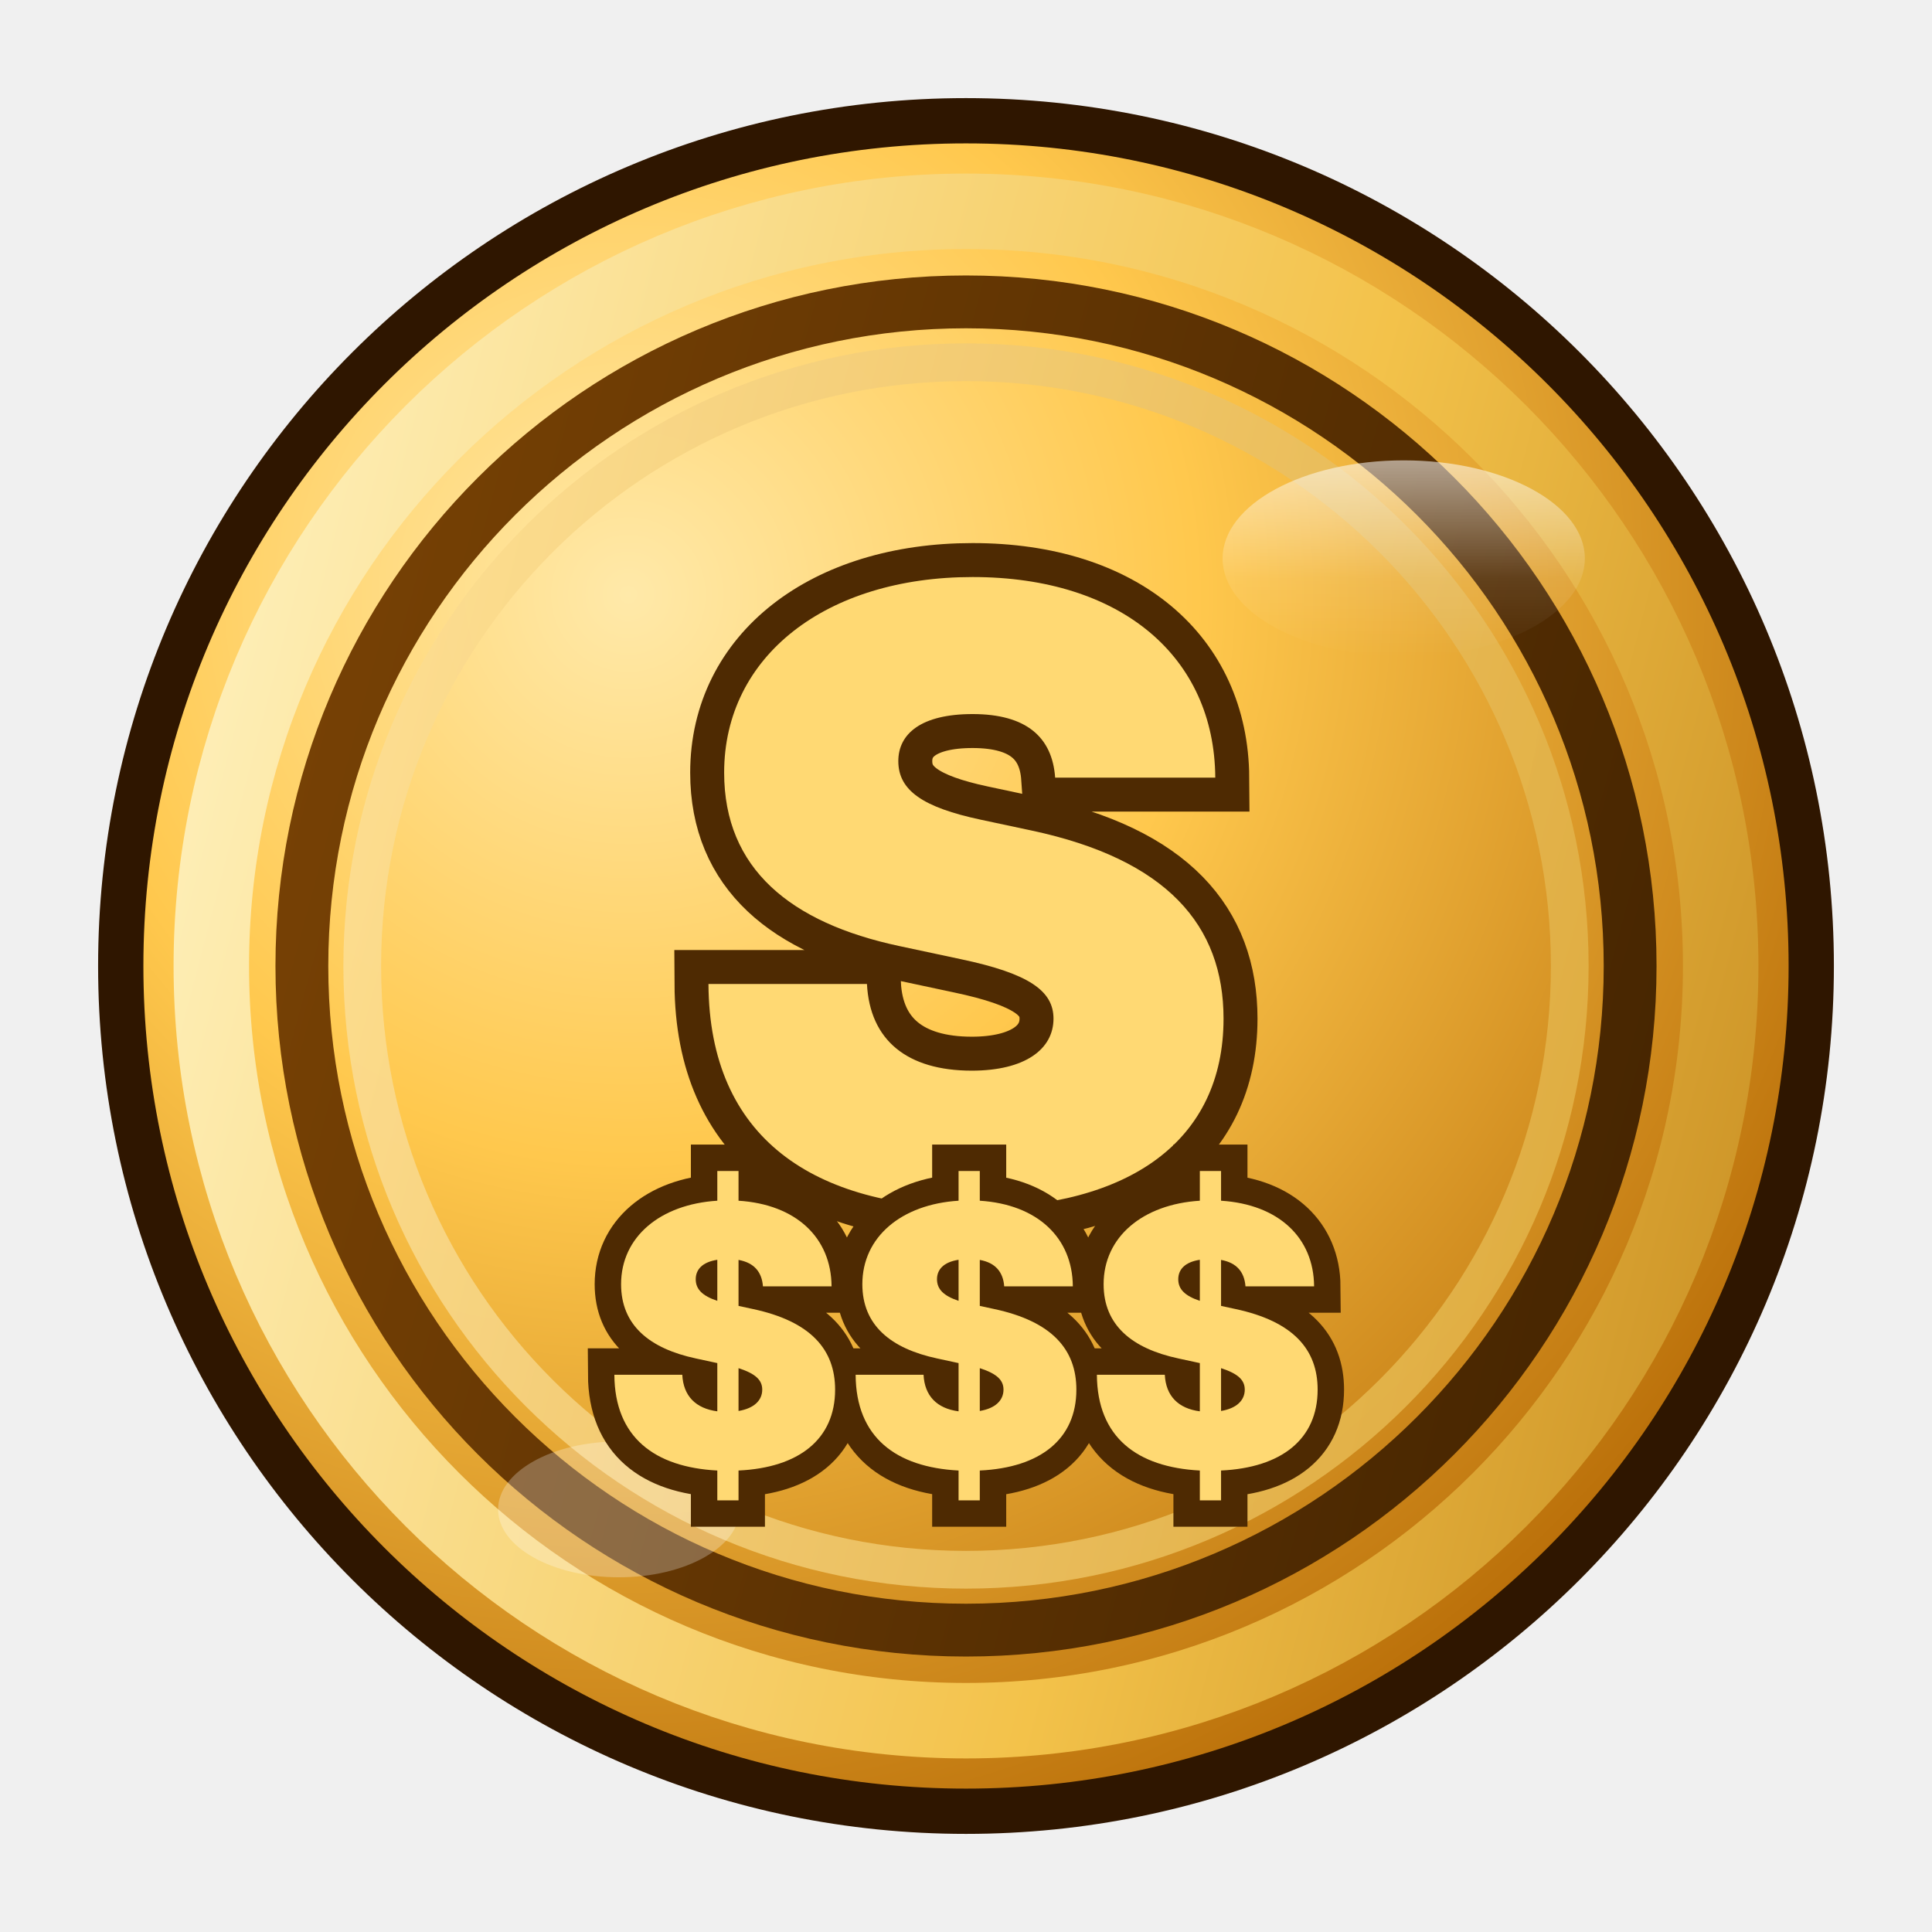
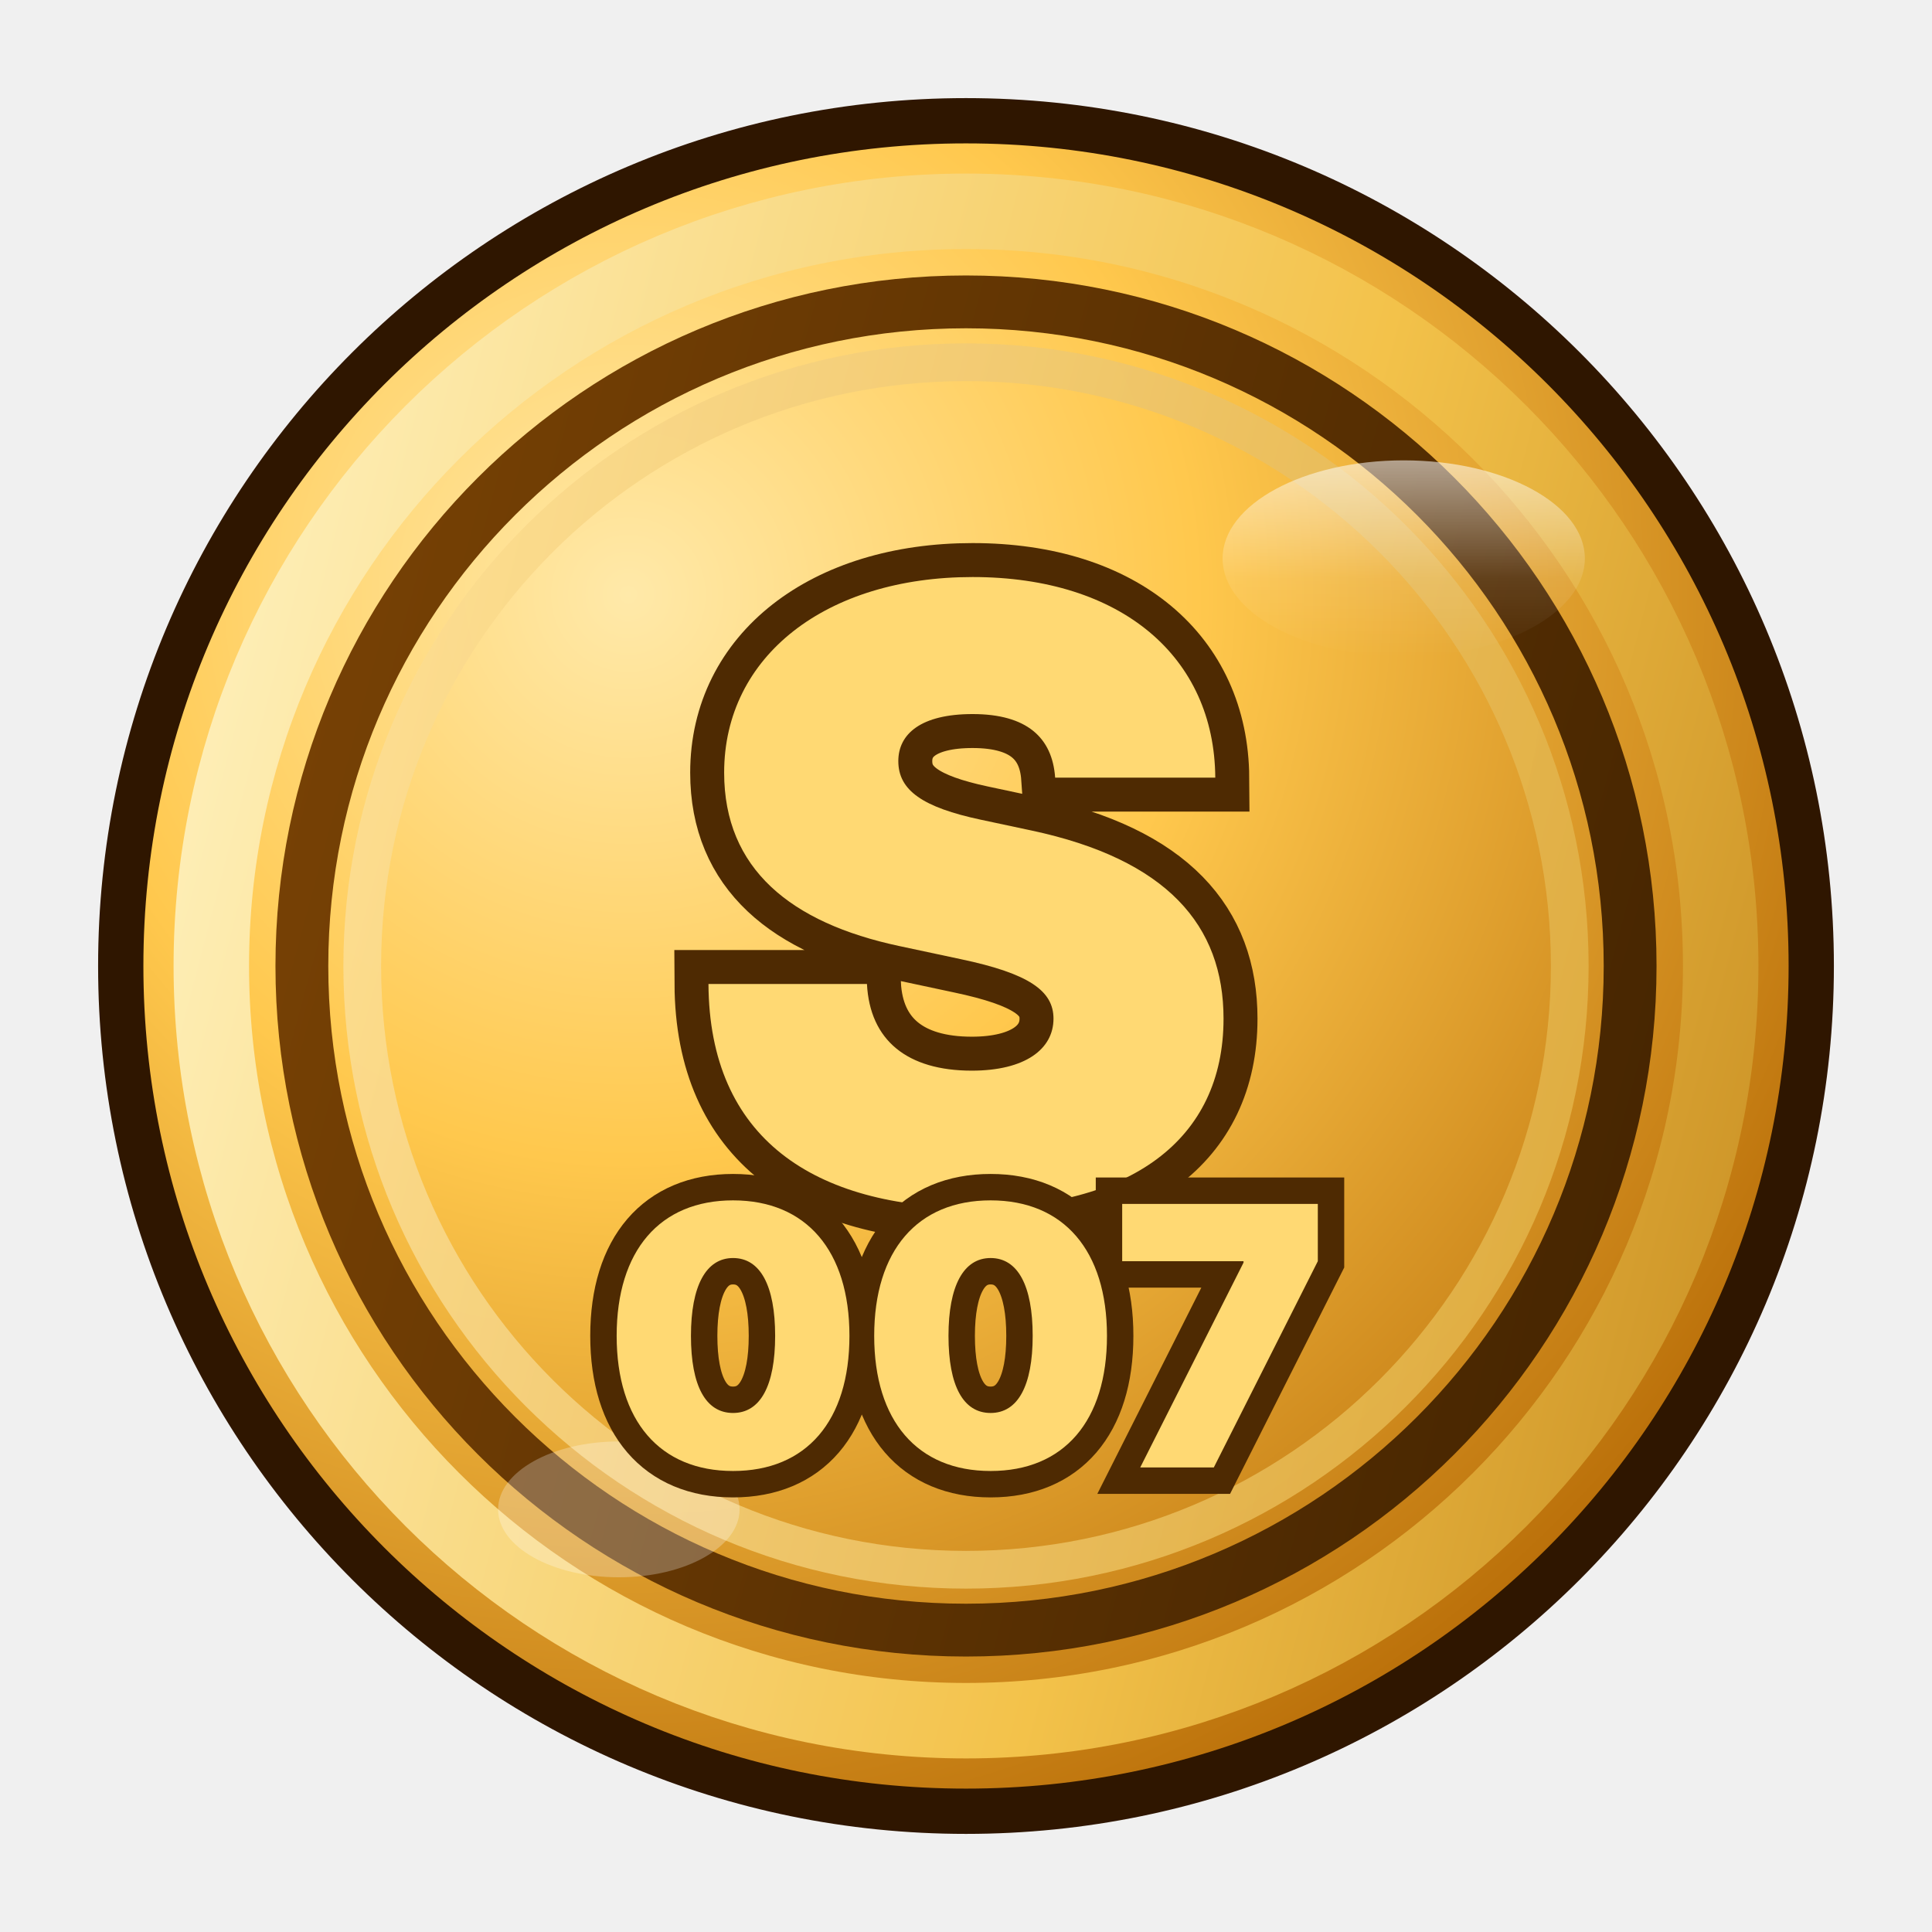
<svg xmlns="http://www.w3.org/2000/svg" width="1024" height="1024" viewBox="0 0 256 256" role="img" aria-label="Moeda S 700 (simple)">
  <defs>
    <radialGradient id="gold" cx="30%" cy="28%" r="80%">
      <stop offset="0%" stop-color="#FFE9A9" />
      <stop offset="42%" stop-color="#FFC84D" />
      <stop offset="100%" stop-color="#B96E08" />
    </radialGradient>
    <linearGradient id="rimAngle" x1="0" y1="0" x2="1" y2="1" gradientTransform="rotate(-30)">
      <stop offset="0%" stop-color="#FFF3C2" />
      <stop offset="55%" stop-color="#F3C24A" />
      <stop offset="100%" stop-color="#B57812" />
    </linearGradient>
    <linearGradient id="grooveAngle" x1="0" y1="0" x2="1" y2="1" gradientTransform="rotate(-30)">
      <stop offset="0%" stop-color="#7A4305" />
      <stop offset="100%" stop-color="#3B1F00" />
    </linearGradient>
    <linearGradient id="grooveLight" x1="0" y1="0" x2="1" y2="1" gradientTransform="rotate(-30)">
      <stop offset="0%" stop-color="#FFE198" />
      <stop offset="100%" stop-color="#D9A22E" />
    </linearGradient>
    <linearGradient id="gloss" x1="0" y1="0" x2="0" y2="1">
      <stop offset="0%" stop-color="#FFFFFF" stop-opacity="0.55" />
      <stop offset="60%" stop-color="#FFFFFF" stop-opacity="0.10" />
      <stop offset="100%" stop-color="#FFFFFF" stop-opacity="0" />
    </linearGradient>
  </defs>
  <circle cx="128" cy="128" r="112" fill="url(#gold)" stroke="#2F1600" stroke-width="6" />
  <circle cx="128" cy="128" r="100" fill="none" stroke="url(#rimAngle)" stroke-width="10" />
  <circle cx="128" cy="128" r="88" fill="none" stroke="url(#grooveAngle)" stroke-width="7" />
  <circle cx="128" cy="128" r="80" fill="none" stroke="url(#grooveLight)" stroke-width="5" opacity="0.95" />
  <ellipse cx="186" cy="74" rx="24" ry="13" fill="url(#gloss)" />
  <ellipse cx="82" cy="200" rx="16" ry="9" fill="#FFFFFF" opacity="0.26" />
  <text x="128" y="116" text-anchor="middle" dominant-baseline="middle" font-family="Inter, ui-sans-serif, system-ui" font-weight="900" font-size="112" fill="#FFD973" stroke="#4E2A02" stroke-width="9" paint-order="stroke">
    S
-   </text>S
- 
+   </text>
  <text x="128" y="176" text-anchor="middle" dominant-baseline="middle" font-family="Inter, ui-sans-serif, system-ui" font-weight="900" font-size="48" fill="#FFD973" stroke="#4E2A02" stroke-width="7" paint-order="stroke">
-     $$$
+ 	007
  </text>
</svg>
